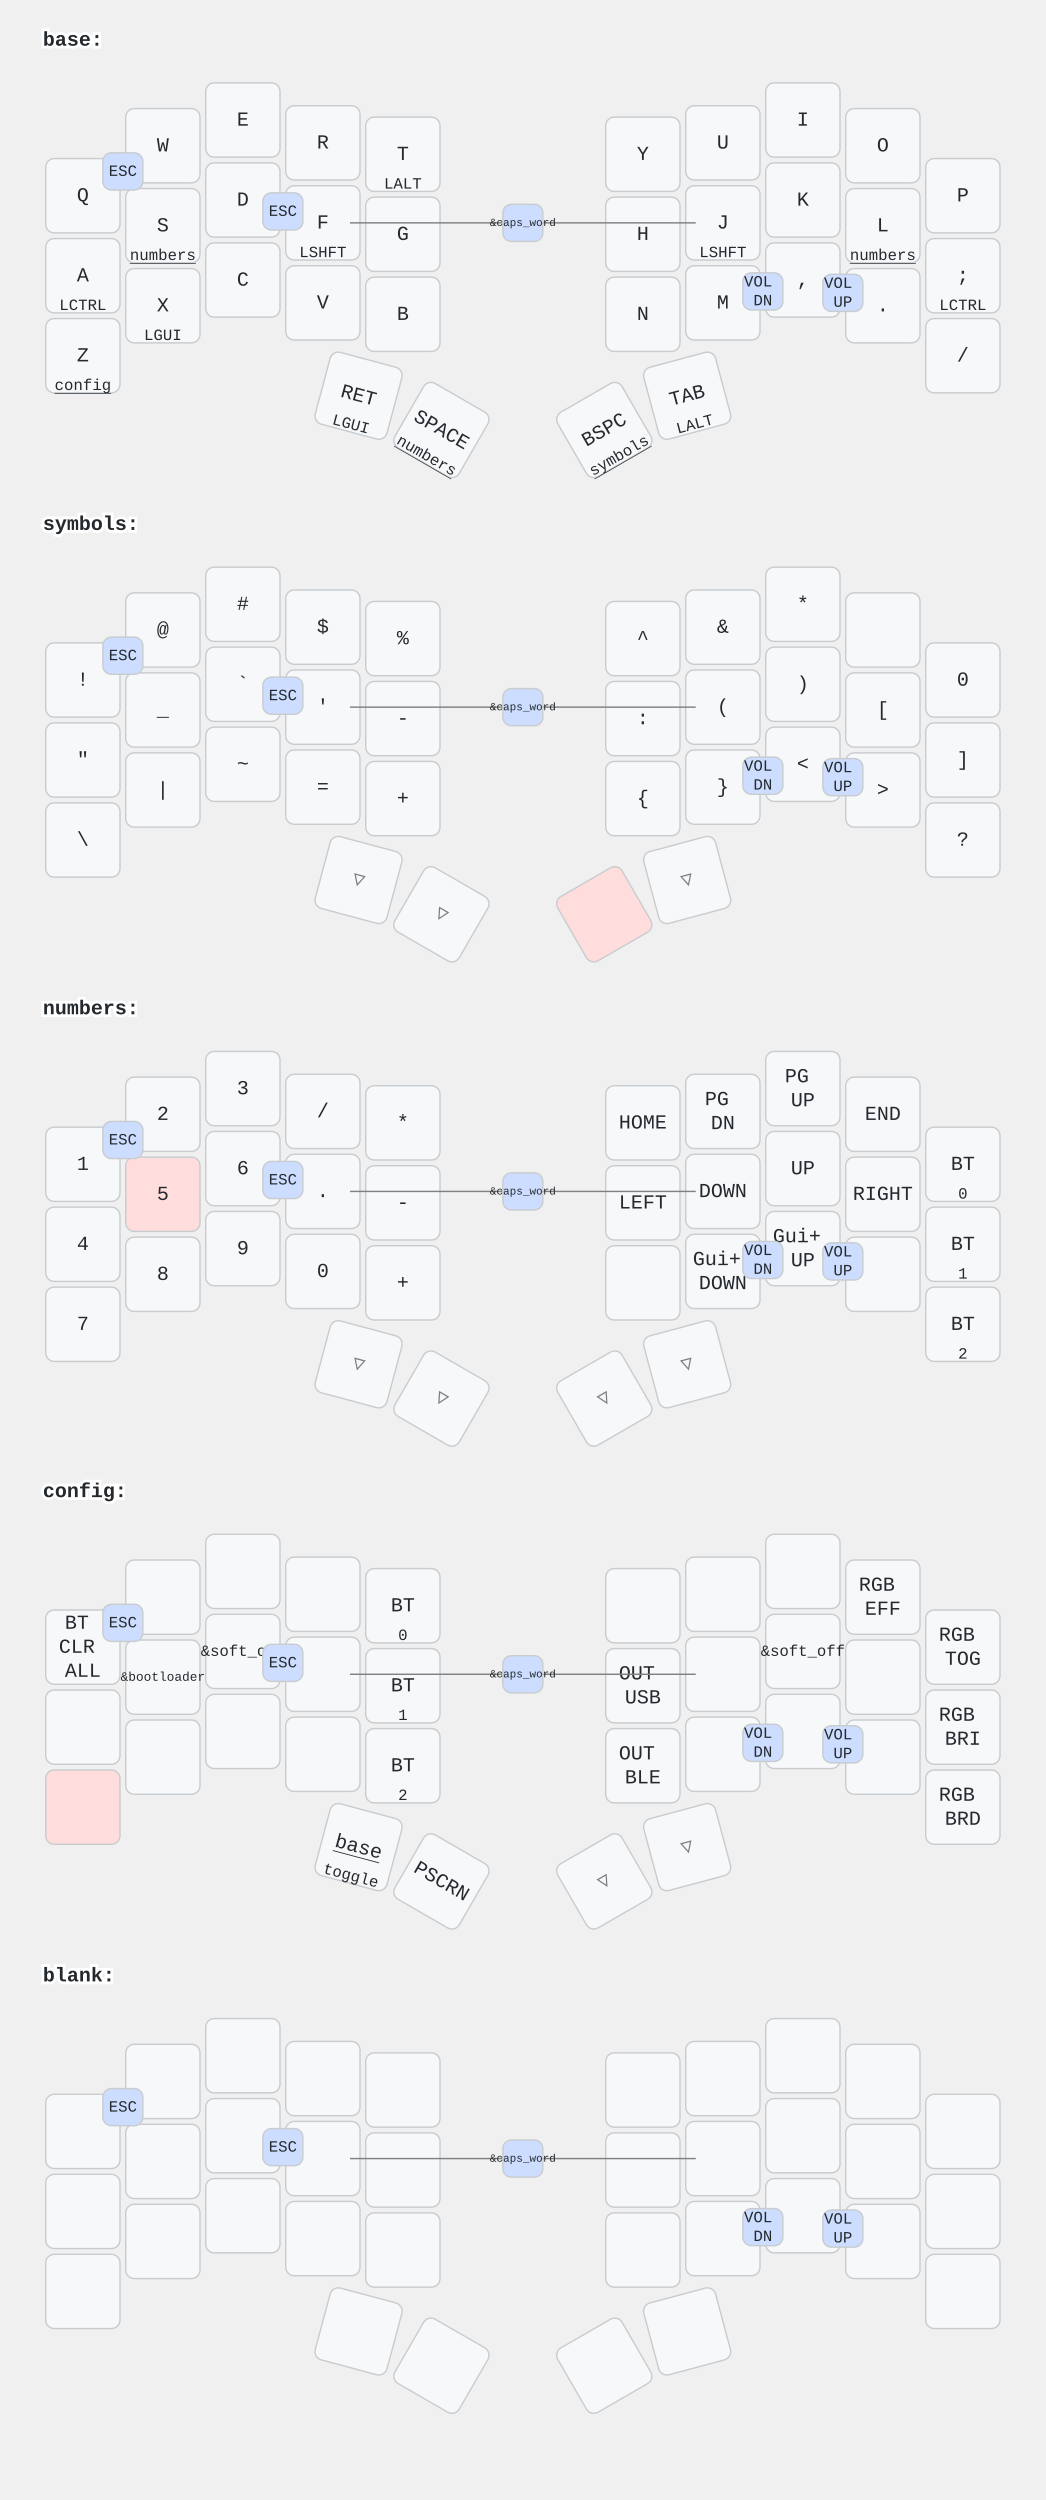
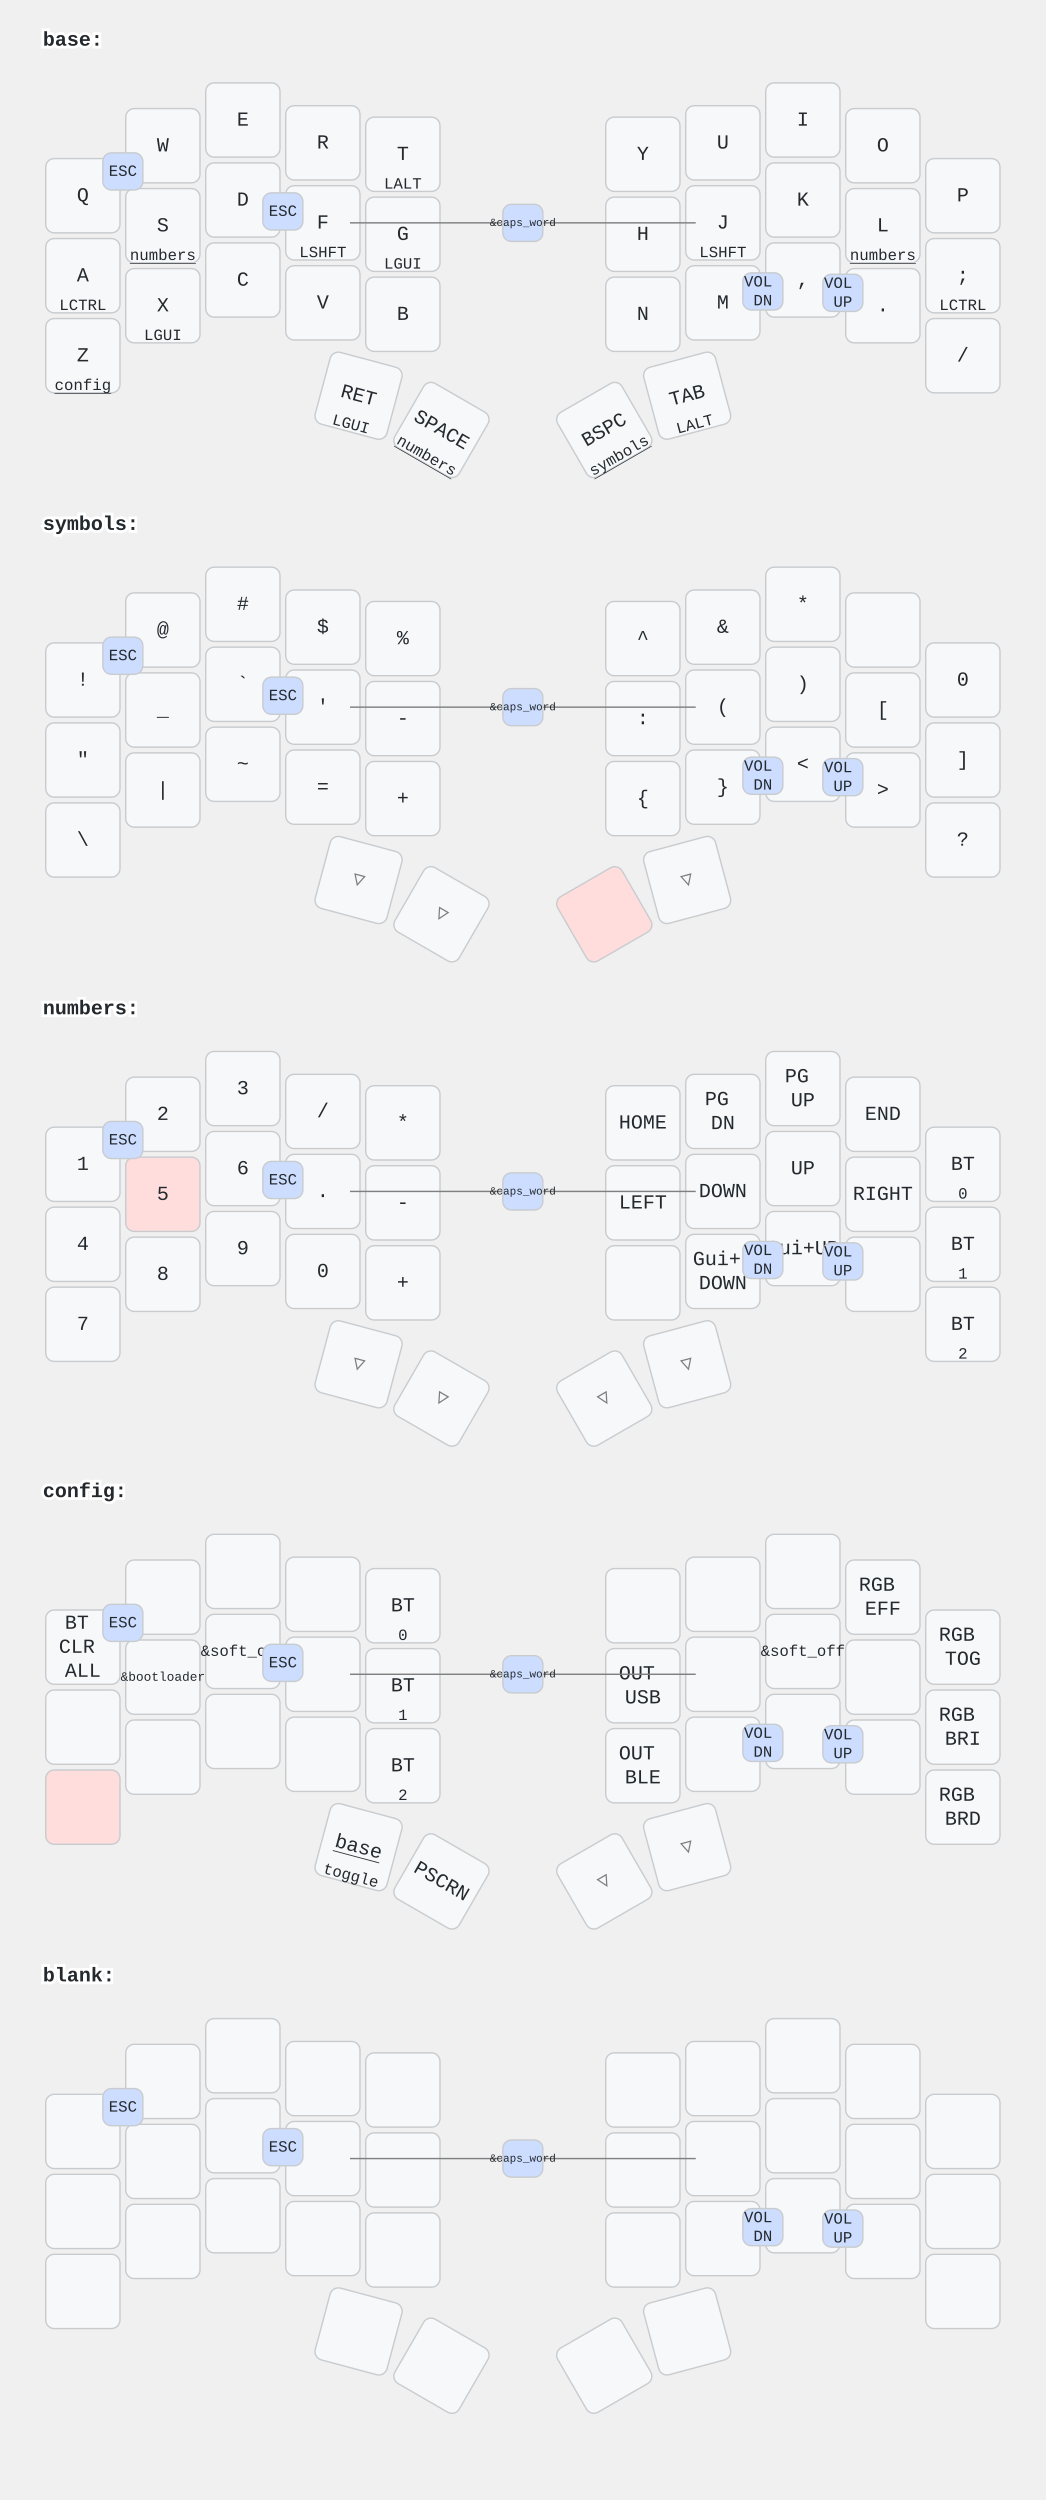
<svg xmlns="http://www.w3.org/2000/svg" width="732" height="1750" viewBox="0 0 732 1750" class="keymap">
  <style>/* inherit to force styles through use tags */
svg path {
    fill: inherit;
}

/* font and background color specifications */
svg.keymap {
    font-family: SFMono-Regular,Consolas,Liberation Mono,Menlo,monospace;
    font-size: 14px;
    font-kerning: normal;
    text-rendering: optimizeLegibility;
    fill: #24292e;
}

/* default key styling */
rect.key {
    fill: #f6f8fa;
}

rect.key, rect.combo {
    stroke: #c9cccf;
    stroke-width: 1;
}

/* default key side styling, only used is draw_key_sides is set */
rect.side {
    filter: brightness(90%);
}

/* color accent for combo boxes */
rect.combo, rect.combo-separate {
    fill: #cdf;
}

/* color accent for held keys */
rect.held, rect.combo.held {
    fill: #fdd;
}

/* color accent for ghost (optional) keys */
rect.ghost, rect.combo.ghost {
    stroke-dasharray: 4, 4;
    stroke-width: 2;
}

text {
    text-anchor: middle;
    dominant-baseline: middle;
}

/* styling for layer labels */
text.label {
    font-weight: bold;
    text-anchor: start;
    stroke: white;
    stroke-width: 4;
    paint-order: stroke;
}

/* styling for optional footer */
text.footer {
    text-anchor: end;
    dominant-baseline: auto;
    stroke: white;
    stroke-width: 4;
    paint-order: stroke;
}

- /* styling for combo tap, and key hold/shifted label text */
- text.combo, text.hold, text.shifted {
+ /* styling for combo tap, and key non-tap label text */
+ text.combo, text.hold, text.shifted, text.left, text.right {
    font-size: 11px;
}

text.hold {
    text-anchor: middle;
    dominant-baseline: auto;
}

text.shifted {
    text-anchor: middle;
    dominant-baseline: hanging;
}

+ text.left {
+     text-anchor: start;
+ }
+ 
+ text.right {
+     text-anchor: end;
+ }
+ 
text.layer-activator {
    text-decoration: underline;
}

/* styling for hold/shifted label text in combo box */
- text.combo.hold, text.combo.shifted {
+ text.combo.hold, text.combo.shifted, text.combo.left, text.combo.right {
    font-size: 8px;
}

/* lighter symbol for transparent keys */
text.trans {
    fill: #7b7e81;
}

/* styling for combo dendrons */
path.combo {
    stroke-width: 1;
    stroke: gray;
    fill: none;
}

/* Start Tabler Icons Cleanup */
/* cannot use height/width with glyphs */
.icon-tabler &gt; path {
    fill: inherit;
    stroke: inherit;
    stroke-width: 2;
}
/* hide tabler's default box */
.icon-tabler &gt; path[stroke="none"][fill="none"] {
    visibility: hidden;
}
/* End Tabler Icons Cleanup */
</style>
  <g transform="translate(30, 0)" class="layer-base">
    <text x="0" y="28" class="label" id="base">base:</text>
    <g transform="translate(0, 56)">
      <g transform="translate(28, 81)" class="key keypos-0">
        <rect rx="6" ry="6" x="-26" y="-26" width="52" height="52" class="key" />
        <text x="0" y="0" class="key tap">Q</text>
      </g>
      <g transform="translate(84, 46)" class="key keypos-1">
        <rect rx="6" ry="6" x="-26" y="-26" width="52" height="52" class="key" />
        <text x="0" y="0" class="key tap">W</text>
      </g>
      <g transform="translate(140, 28)" class="key keypos-2">
        <rect rx="6" ry="6" x="-26" y="-26" width="52" height="52" class="key" />
        <text x="0" y="0" class="key tap">E</text>
      </g>
      <g transform="translate(196, 44)" class="key keypos-3">
        <rect rx="6" ry="6" x="-26" y="-26" width="52" height="52" class="key" />
        <text x="0" y="0" class="key tap">R</text>
      </g>
      <g transform="translate(252, 52)" class="key keypos-4">
        <rect rx="6" ry="6" x="-26" y="-26" width="52" height="52" class="key" />
        <text x="0" y="0" class="key tap">T</text>
        <text x="0" y="24" class="key hold">LALT</text>
      </g>
      <g transform="translate(420, 52)" class="key keypos-5">
        <rect rx="6" ry="6" x="-26" y="-26" width="52" height="52" class="key" />
        <text x="0" y="0" class="key tap">Y</text>
      </g>
      <g transform="translate(476, 44)" class="key keypos-6">
        <rect rx="6" ry="6" x="-26" y="-26" width="52" height="52" class="key" />
        <text x="0" y="0" class="key tap">U</text>
      </g>
      <g transform="translate(532, 28)" class="key keypos-7">
        <rect rx="6" ry="6" x="-26" y="-26" width="52" height="52" class="key" />
        <text x="0" y="0" class="key tap">I</text>
      </g>
      <g transform="translate(588, 46)" class="key keypos-8">
        <rect rx="6" ry="6" x="-26" y="-26" width="52" height="52" class="key" />
        <text x="0" y="0" class="key tap">O</text>
      </g>
      <g transform="translate(644, 81)" class="key keypos-9">
        <rect rx="6" ry="6" x="-26" y="-26" width="52" height="52" class="key" />
        <text x="0" y="0" class="key tap">P</text>
      </g>
      <g transform="translate(28, 137)" class="key keypos-10">
        <rect rx="6" ry="6" x="-26" y="-26" width="52" height="52" class="key" />
        <text x="0" y="0" class="key tap">A</text>
        <text x="0" y="24" class="key hold">LCTRL</text>
      </g>
      <g transform="translate(84, 102)" class="key keypos-11">
        <rect rx="6" ry="6" x="-26" y="-26" width="52" height="52" class="key" />
        <text x="0" y="0" class="key tap">S</text>
        <a href="#numbers">
          <text x="0" y="24" class="key hold layer-activator">numbers</text>
        </a>
      </g>
      <g transform="translate(140, 84)" class="key keypos-12">
        <rect rx="6" ry="6" x="-26" y="-26" width="52" height="52" class="key" />
        <text x="0" y="0" class="key tap">D</text>
      </g>
      <g transform="translate(196, 100)" class="key keypos-13">
        <rect rx="6" ry="6" x="-26" y="-26" width="52" height="52" class="key" />
        <text x="0" y="0" class="key tap">F</text>
        <text x="0" y="24" class="key hold">LSHFT</text>
      </g>
      <g transform="translate(252, 108)" class="key keypos-14">
        <rect rx="6" ry="6" x="-26" y="-26" width="52" height="52" class="key" />
        <text x="0" y="0" class="key tap">G</text>
+         <text x="0" y="24" class="key hold">LGUI</text>
      </g>
      <g transform="translate(420, 108)" class="key keypos-15">
        <rect rx="6" ry="6" x="-26" y="-26" width="52" height="52" class="key" />
        <text x="0" y="0" class="key tap">H</text>
      </g>
      <g transform="translate(476, 100)" class="key keypos-16">
        <rect rx="6" ry="6" x="-26" y="-26" width="52" height="52" class="key" />
        <text x="0" y="0" class="key tap">J</text>
        <text x="0" y="24" class="key hold">LSHFT</text>
      </g>
      <g transform="translate(532, 84)" class="key keypos-17">
        <rect rx="6" ry="6" x="-26" y="-26" width="52" height="52" class="key" />
        <text x="0" y="0" class="key tap">K</text>
      </g>
      <g transform="translate(588, 102)" class="key keypos-18">
        <rect rx="6" ry="6" x="-26" y="-26" width="52" height="52" class="key" />
        <text x="0" y="0" class="key tap">L</text>
        <a href="#numbers">
          <text x="0" y="24" class="key hold layer-activator">numbers</text>
        </a>
      </g>
      <g transform="translate(644, 137)" class="key keypos-19">
        <rect rx="6" ry="6" x="-26" y="-26" width="52" height="52" class="key" />
        <text x="0" y="0" class="key tap">;</text>
        <text x="0" y="24" class="key hold">LCTRL</text>
      </g>
      <g transform="translate(28, 193)" class="key keypos-20">
        <rect rx="6" ry="6" x="-26" y="-26" width="52" height="52" class="key" />
        <text x="0" y="0" class="key tap">Z</text>
        <a href="#config">
          <text x="0" y="24" class="key hold layer-activator">config</text>
        </a>
      </g>
      <g transform="translate(84, 158)" class="key keypos-21">
        <rect rx="6" ry="6" x="-26" y="-26" width="52" height="52" class="key" />
        <text x="0" y="0" class="key tap">X</text>
        <text x="0" y="24" class="key hold">LGUI</text>
      </g>
      <g transform="translate(140, 140)" class="key keypos-22">
        <rect rx="6" ry="6" x="-26" y="-26" width="52" height="52" class="key" />
        <text x="0" y="0" class="key tap">C</text>
      </g>
      <g transform="translate(196, 156)" class="key keypos-23">
        <rect rx="6" ry="6" x="-26" y="-26" width="52" height="52" class="key" />
        <text x="0" y="0" class="key tap">V</text>
      </g>
      <g transform="translate(252, 164)" class="key keypos-24">
        <rect rx="6" ry="6" x="-26" y="-26" width="52" height="52" class="key" />
        <text x="0" y="0" class="key tap">B</text>
      </g>
      <g transform="translate(420, 164)" class="key keypos-25">
        <rect rx="6" ry="6" x="-26" y="-26" width="52" height="52" class="key" />
        <text x="0" y="0" class="key tap">N</text>
      </g>
      <g transform="translate(476, 156)" class="key keypos-26">
        <rect rx="6" ry="6" x="-26" y="-26" width="52" height="52" class="key" />
        <text x="0" y="0" class="key tap">M</text>
      </g>
      <g transform="translate(532, 140)" class="key keypos-27">
        <rect rx="6" ry="6" x="-26" y="-26" width="52" height="52" class="key" />
        <text x="0" y="0" class="key tap">,</text>
      </g>
      <g transform="translate(588, 158)" class="key keypos-28">
        <rect rx="6" ry="6" x="-26" y="-26" width="52" height="52" class="key" />
        <text x="0" y="0" class="key tap">.</text>
      </g>
      <g transform="translate(644, 193)" class="key keypos-29">
        <rect rx="6" ry="6" x="-26" y="-26" width="52" height="52" class="key" />
        <text x="0" y="0" class="key tap">/</text>
      </g>
      <g transform="translate(221, 221) rotate(15.0)" class="key keypos-30">
        <rect rx="6" ry="6" x="-26" y="-26" width="52" height="52" class="key" />
        <text x="0" y="0" class="key tap">RET</text>
        <text x="0" y="24" class="key hold">LGUI</text>
      </g>
      <g transform="translate(279, 245) rotate(30.0)" class="key keypos-31">
        <rect rx="6" ry="6" x="-26" y="-26" width="52" height="52" class="key" />
        <text x="0" y="0" class="key tap">SPACE</text>
        <a href="#numbers">
          <text x="0" y="24" class="key hold layer-activator">numbers</text>
        </a>
      </g>
      <g transform="translate(393, 245) rotate(-30.0)" class="key keypos-32">
        <rect rx="6" ry="6" x="-26" y="-26" width="52" height="52" class="key" />
        <text x="0" y="0" class="key tap">BSPC</text>
        <a href="#symbols">
          <text x="0" y="24" class="key hold layer-activator">symbols</text>
        </a>
      </g>
      <g transform="translate(451, 221) rotate(-15.0)" class="key keypos-33">
        <rect rx="6" ry="6" x="-26" y="-26" width="52" height="52" class="key" />
        <text x="0" y="0" class="key tap">TAB</text>
        <text x="0" y="24" class="key hold">LALT</text>
      </g>
      <g class="combo combopos-0">
        <rect rx="6" ry="6" x="154" y="79" width="28" height="26" class="combo" />
        <text x="168" y="92" class="combo tap">ESC</text>
      </g>
      <g class="combo combopos-1">
        <rect rx="6" ry="6" x="42" y="51" width="28" height="26" class="combo" />
        <text x="56" y="64" class="combo tap">ESC</text>
      </g>
      <g class="combo combopos-2">
        <rect rx="6" ry="6" x="490" y="135" width="28" height="26" class="combo" />
        <text x="504" y="148" class="combo tap">
          <tspan x="504" dy="-0.6em">VOL</tspan>
          <tspan x="504" dy="1.2em">DN</tspan>
        </text>
      </g>
      <g class="combo combopos-3">
        <rect rx="6" ry="6" x="546" y="136" width="28" height="26" class="combo" />
        <text x="560" y="149" class="combo tap">
          <tspan x="560" dy="-0.6em">VOL</tspan>
          <tspan x="560" dy="1.2em">UP</tspan>
        </text>
      </g>
      <g class="combo combopos-4">
        <path d="M336,100 l-121,0" class="combo" />
        <path d="M336,100 l121,0" class="combo" />
        <rect rx="6" ry="6" x="322" y="87" width="28" height="26" class="combo" />
        <text x="336" y="100" class="combo tap">
          <tspan style="font-size: 70%">&amp;caps_word</tspan>
        </text>
      </g>
    </g>
  </g>
  <g transform="translate(30, 339)" class="layer-symbols">
    <text x="0" y="28" class="label" id="symbols">symbols:</text>
    <g transform="translate(0, 56)">
      <g transform="translate(28, 81)" class="key keypos-0">
        <rect rx="6" ry="6" x="-26" y="-26" width="52" height="52" class="key" />
        <text x="0" y="0" class="key tap">!</text>
      </g>
      <g transform="translate(84, 46)" class="key keypos-1">
        <rect rx="6" ry="6" x="-26" y="-26" width="52" height="52" class="key" />
        <text x="0" y="0" class="key tap">@</text>
      </g>
      <g transform="translate(140, 28)" class="key keypos-2">
        <rect rx="6" ry="6" x="-26" y="-26" width="52" height="52" class="key" />
        <text x="0" y="0" class="key tap">#</text>
      </g>
      <g transform="translate(196, 44)" class="key keypos-3">
        <rect rx="6" ry="6" x="-26" y="-26" width="52" height="52" class="key" />
        <text x="0" y="0" class="key tap">$</text>
      </g>
      <g transform="translate(252, 52)" class="key keypos-4">
        <rect rx="6" ry="6" x="-26" y="-26" width="52" height="52" class="key" />
        <text x="0" y="0" class="key tap">%</text>
      </g>
      <g transform="translate(420, 52)" class="key keypos-5">
        <rect rx="6" ry="6" x="-26" y="-26" width="52" height="52" class="key" />
        <text x="0" y="0" class="key tap">^</text>
      </g>
      <g transform="translate(476, 44)" class="key keypos-6">
        <rect rx="6" ry="6" x="-26" y="-26" width="52" height="52" class="key" />
        <text x="0" y="0" class="key tap">&amp;</text>
      </g>
      <g transform="translate(532, 28)" class="key keypos-7">
        <rect rx="6" ry="6" x="-26" y="-26" width="52" height="52" class="key" />
        <text x="0" y="0" class="key tap">*</text>
      </g>
      <g transform="translate(588, 46)" class="key keypos-8">
        <rect rx="6" ry="6" x="-26" y="-26" width="52" height="52" class="key" />
      </g>
      <g transform="translate(644, 81)" class="key keypos-9">
        <rect rx="6" ry="6" x="-26" y="-26" width="52" height="52" class="key" />
        <text x="0" y="0" class="key tap">0</text>
      </g>
      <g transform="translate(28, 137)" class="key keypos-10">
        <rect rx="6" ry="6" x="-26" y="-26" width="52" height="52" class="key" />
        <text x="0" y="0" class="key tap">"</text>
      </g>
      <g transform="translate(84, 102)" class="key keypos-11">
        <rect rx="6" ry="6" x="-26" y="-26" width="52" height="52" class="key" />
        <text x="0" y="0" class="key tap">_</text>
      </g>
      <g transform="translate(140, 84)" class="key keypos-12">
        <rect rx="6" ry="6" x="-26" y="-26" width="52" height="52" class="key" />
        <text x="0" y="0" class="key tap">`</text>
      </g>
      <g transform="translate(196, 100)" class="key keypos-13">
        <rect rx="6" ry="6" x="-26" y="-26" width="52" height="52" class="key" />
        <text x="0" y="0" class="key tap">'</text>
      </g>
      <g transform="translate(252, 108)" class="key keypos-14">
        <rect rx="6" ry="6" x="-26" y="-26" width="52" height="52" class="key" />
        <text x="0" y="0" class="key tap">-</text>
      </g>
      <g transform="translate(420, 108)" class="key keypos-15">
        <rect rx="6" ry="6" x="-26" y="-26" width="52" height="52" class="key" />
        <text x="0" y="0" class="key tap">:</text>
      </g>
      <g transform="translate(476, 100)" class="key keypos-16">
        <rect rx="6" ry="6" x="-26" y="-26" width="52" height="52" class="key" />
        <text x="0" y="0" class="key tap">(</text>
      </g>
      <g transform="translate(532, 84)" class="key keypos-17">
        <rect rx="6" ry="6" x="-26" y="-26" width="52" height="52" class="key" />
        <text x="0" y="0" class="key tap">)</text>
      </g>
      <g transform="translate(588, 102)" class="key keypos-18">
        <rect rx="6" ry="6" x="-26" y="-26" width="52" height="52" class="key" />
        <text x="0" y="0" class="key tap">[</text>
      </g>
      <g transform="translate(644, 137)" class="key keypos-19">
        <rect rx="6" ry="6" x="-26" y="-26" width="52" height="52" class="key" />
        <text x="0" y="0" class="key tap">]</text>
      </g>
      <g transform="translate(28, 193)" class="key keypos-20">
        <rect rx="6" ry="6" x="-26" y="-26" width="52" height="52" class="key" />
        <text x="0" y="0" class="key tap">\</text>
      </g>
      <g transform="translate(84, 158)" class="key keypos-21">
        <rect rx="6" ry="6" x="-26" y="-26" width="52" height="52" class="key" />
        <text x="0" y="0" class="key tap">|</text>
      </g>
      <g transform="translate(140, 140)" class="key keypos-22">
        <rect rx="6" ry="6" x="-26" y="-26" width="52" height="52" class="key" />
        <text x="0" y="0" class="key tap">~</text>
      </g>
      <g transform="translate(196, 156)" class="key keypos-23">
        <rect rx="6" ry="6" x="-26" y="-26" width="52" height="52" class="key" />
        <text x="0" y="0" class="key tap">=</text>
      </g>
      <g transform="translate(252, 164)" class="key keypos-24">
        <rect rx="6" ry="6" x="-26" y="-26" width="52" height="52" class="key" />
        <text x="0" y="0" class="key tap">+</text>
      </g>
      <g transform="translate(420, 164)" class="key keypos-25">
        <rect rx="6" ry="6" x="-26" y="-26" width="52" height="52" class="key" />
        <text x="0" y="0" class="key tap">{</text>
      </g>
      <g transform="translate(476, 156)" class="key keypos-26">
        <rect rx="6" ry="6" x="-26" y="-26" width="52" height="52" class="key" />
        <text x="0" y="0" class="key tap">}</text>
      </g>
      <g transform="translate(532, 140)" class="key keypos-27">
        <rect rx="6" ry="6" x="-26" y="-26" width="52" height="52" class="key" />
        <text x="0" y="0" class="key tap">&lt;</text>
      </g>
      <g transform="translate(588, 158)" class="key keypos-28">
        <rect rx="6" ry="6" x="-26" y="-26" width="52" height="52" class="key" />
        <text x="0" y="0" class="key tap">&gt;</text>
      </g>
      <g transform="translate(644, 193)" class="key keypos-29">
        <rect rx="6" ry="6" x="-26" y="-26" width="52" height="52" class="key" />
        <text x="0" y="0" class="key tap">?</text>
      </g>
      <g transform="translate(221, 221) rotate(15.0)" class="key trans keypos-30">
        <rect rx="6" ry="6" x="-26" y="-26" width="52" height="52" class="key trans" />
        <text x="0" y="0" class="key trans tap">▽</text>
      </g>
      <g transform="translate(279, 245) rotate(30.0)" class="key trans keypos-31">
        <rect rx="6" ry="6" x="-26" y="-26" width="52" height="52" class="key trans" />
        <text x="0" y="0" class="key trans tap">▽</text>
      </g>
      <g transform="translate(393, 245) rotate(-30.0)" class="key held keypos-32">
        <rect rx="6" ry="6" x="-26" y="-26" width="52" height="52" class="key held" />
      </g>
      <g transform="translate(451, 221) rotate(-15.0)" class="key trans keypos-33">
        <rect rx="6" ry="6" x="-26" y="-26" width="52" height="52" class="key trans" />
        <text x="0" y="0" class="key trans tap">▽</text>
      </g>
      <g class="combo combopos-0">
        <rect rx="6" ry="6" x="154" y="79" width="28" height="26" class="combo" />
        <text x="168" y="92" class="combo tap">ESC</text>
      </g>
      <g class="combo combopos-1">
        <rect rx="6" ry="6" x="42" y="51" width="28" height="26" class="combo" />
        <text x="56" y="64" class="combo tap">ESC</text>
      </g>
      <g class="combo combopos-2">
        <rect rx="6" ry="6" x="490" y="135" width="28" height="26" class="combo" />
        <text x="504" y="148" class="combo tap">
          <tspan x="504" dy="-0.6em">VOL</tspan>
          <tspan x="504" dy="1.2em">DN</tspan>
        </text>
      </g>
      <g class="combo combopos-3">
        <rect rx="6" ry="6" x="546" y="136" width="28" height="26" class="combo" />
        <text x="560" y="149" class="combo tap">
          <tspan x="560" dy="-0.6em">VOL</tspan>
          <tspan x="560" dy="1.2em">UP</tspan>
        </text>
      </g>
      <g class="combo combopos-4">
        <path d="M336,100 l-121,0" class="combo" />
        <path d="M336,100 l121,0" class="combo" />
        <rect rx="6" ry="6" x="322" y="87" width="28" height="26" class="combo" />
        <text x="336" y="100" class="combo tap">
          <tspan style="font-size: 70%">&amp;caps_word</tspan>
        </text>
      </g>
    </g>
  </g>
  <g transform="translate(30, 678)" class="layer-numbers">
    <text x="0" y="28" class="label" id="numbers">numbers:</text>
    <g transform="translate(0, 56)">
      <g transform="translate(28, 81)" class="key keypos-0">
        <rect rx="6" ry="6" x="-26" y="-26" width="52" height="52" class="key" />
        <text x="0" y="0" class="key tap">1</text>
      </g>
      <g transform="translate(84, 46)" class="key keypos-1">
        <rect rx="6" ry="6" x="-26" y="-26" width="52" height="52" class="key" />
        <text x="0" y="0" class="key tap">2</text>
      </g>
      <g transform="translate(140, 28)" class="key keypos-2">
        <rect rx="6" ry="6" x="-26" y="-26" width="52" height="52" class="key" />
        <text x="0" y="0" class="key tap">3</text>
      </g>
      <g transform="translate(196, 44)" class="key keypos-3">
        <rect rx="6" ry="6" x="-26" y="-26" width="52" height="52" class="key" />
        <text x="0" y="0" class="key tap">/</text>
      </g>
      <g transform="translate(252, 52)" class="key keypos-4">
        <rect rx="6" ry="6" x="-26" y="-26" width="52" height="52" class="key" />
        <text x="0" y="0" class="key tap">*</text>
      </g>
      <g transform="translate(420, 52)" class="key keypos-5">
        <rect rx="6" ry="6" x="-26" y="-26" width="52" height="52" class="key" />
        <text x="0" y="0" class="key tap">HOME</text>
      </g>
      <g transform="translate(476, 44)" class="key keypos-6">
        <rect rx="6" ry="6" x="-26" y="-26" width="52" height="52" class="key" />
        <text x="0" y="0" class="key tap">
          <tspan x="0" dy="-0.6em">PG</tspan>
          <tspan x="0" dy="1.2em">DN</tspan>
        </text>
      </g>
      <g transform="translate(532, 28)" class="key keypos-7">
        <rect rx="6" ry="6" x="-26" y="-26" width="52" height="52" class="key" />
        <text x="0" y="0" class="key tap">
          <tspan x="0" dy="-0.6em">PG</tspan>
          <tspan x="0" dy="1.2em">UP</tspan>
        </text>
      </g>
      <g transform="translate(588, 46)" class="key keypos-8">
        <rect rx="6" ry="6" x="-26" y="-26" width="52" height="52" class="key" />
        <text x="0" y="0" class="key tap">END</text>
      </g>
      <g transform="translate(644, 81)" class="key keypos-9">
        <rect rx="6" ry="6" x="-26" y="-26" width="52" height="52" class="key" />
        <text x="0" y="0" class="key tap">BT</text>
        <text x="0" y="24" class="key hold">0</text>
      </g>
      <g transform="translate(28, 137)" class="key keypos-10">
        <rect rx="6" ry="6" x="-26" y="-26" width="52" height="52" class="key" />
        <text x="0" y="0" class="key tap">4</text>
      </g>
      <g transform="translate(84, 102)" class="key held keypos-11">
        <rect rx="6" ry="6" x="-26" y="-26" width="52" height="52" class="key held" />
        <text x="0" y="0" class="key held tap">5</text>
      </g>
      <g transform="translate(140, 84)" class="key keypos-12">
        <rect rx="6" ry="6" x="-26" y="-26" width="52" height="52" class="key" />
        <text x="0" y="0" class="key tap">6</text>
      </g>
      <g transform="translate(196, 100)" class="key keypos-13">
        <rect rx="6" ry="6" x="-26" y="-26" width="52" height="52" class="key" />
        <text x="0" y="0" class="key tap">.</text>
      </g>
      <g transform="translate(252, 108)" class="key keypos-14">
        <rect rx="6" ry="6" x="-26" y="-26" width="52" height="52" class="key" />
        <text x="0" y="0" class="key tap">-</text>
      </g>
      <g transform="translate(420, 108)" class="key keypos-15">
        <rect rx="6" ry="6" x="-26" y="-26" width="52" height="52" class="key" />
        <text x="0" y="0" class="key tap">LEFT</text>
      </g>
      <g transform="translate(476, 100)" class="key keypos-16">
        <rect rx="6" ry="6" x="-26" y="-26" width="52" height="52" class="key" />
        <text x="0" y="0" class="key tap">DOWN</text>
      </g>
      <g transform="translate(532, 84)" class="key keypos-17">
        <rect rx="6" ry="6" x="-26" y="-26" width="52" height="52" class="key" />
        <text x="0" y="0" class="key tap">UP</text>
      </g>
      <g transform="translate(588, 102)" class="key keypos-18">
        <rect rx="6" ry="6" x="-26" y="-26" width="52" height="52" class="key" />
        <text x="0" y="0" class="key tap">RIGHT</text>
      </g>
      <g transform="translate(644, 137)" class="key keypos-19">
        <rect rx="6" ry="6" x="-26" y="-26" width="52" height="52" class="key" />
        <text x="0" y="0" class="key tap">BT</text>
        <text x="0" y="24" class="key hold">1</text>
      </g>
      <g transform="translate(28, 193)" class="key keypos-20">
        <rect rx="6" ry="6" x="-26" y="-26" width="52" height="52" class="key" />
        <text x="0" y="0" class="key tap">7</text>
      </g>
      <g transform="translate(84, 158)" class="key keypos-21">
        <rect rx="6" ry="6" x="-26" y="-26" width="52" height="52" class="key" />
        <text x="0" y="0" class="key tap">8</text>
      </g>
      <g transform="translate(140, 140)" class="key keypos-22">
        <rect rx="6" ry="6" x="-26" y="-26" width="52" height="52" class="key" />
        <text x="0" y="0" class="key tap">9</text>
      </g>
      <g transform="translate(196, 156)" class="key keypos-23">
        <rect rx="6" ry="6" x="-26" y="-26" width="52" height="52" class="key" />
        <text x="0" y="0" class="key tap">0</text>
      </g>
      <g transform="translate(252, 164)" class="key keypos-24">
        <rect rx="6" ry="6" x="-26" y="-26" width="52" height="52" class="key" />
        <text x="0" y="0" class="key tap">+</text>
      </g>
      <g transform="translate(420, 164)" class="key keypos-25">
        <rect rx="6" ry="6" x="-26" y="-26" width="52" height="52" class="key" />
      </g>
      <g transform="translate(476, 156)" class="key keypos-26">
        <rect rx="6" ry="6" x="-26" y="-26" width="52" height="52" class="key" />
        <text x="0" y="0" class="key tap">
          <tspan x="0" dy="-0.6em">Gui+</tspan>
          <tspan x="0" dy="1.2em">DOWN</tspan>
        </text>
      </g>
      <g transform="translate(532, 140)" class="key keypos-27">
        <rect rx="6" ry="6" x="-26" y="-26" width="52" height="52" class="key" />
-         <text x="0" y="0" class="key tap">
-           <tspan x="0" dy="-0.6em">Gui+</tspan>
-           <tspan x="0" dy="1.2em">UP</tspan>
-         </text>
+         <text x="0" y="0" class="key tap">Gui+UP</text>
      </g>
      <g transform="translate(588, 158)" class="key keypos-28">
        <rect rx="6" ry="6" x="-26" y="-26" width="52" height="52" class="key" />
      </g>
      <g transform="translate(644, 193)" class="key keypos-29">
        <rect rx="6" ry="6" x="-26" y="-26" width="52" height="52" class="key" />
        <text x="0" y="0" class="key tap">BT</text>
        <text x="0" y="24" class="key hold">2</text>
      </g>
      <g transform="translate(221, 221) rotate(15.0)" class="key trans keypos-30">
        <rect rx="6" ry="6" x="-26" y="-26" width="52" height="52" class="key trans" />
        <text x="0" y="0" class="key trans tap">▽</text>
      </g>
      <g transform="translate(279, 245) rotate(30.0)" class="key trans keypos-31">
        <rect rx="6" ry="6" x="-26" y="-26" width="52" height="52" class="key trans" />
        <text x="0" y="0" class="key trans tap">▽</text>
      </g>
      <g transform="translate(393, 245) rotate(-30.0)" class="key trans keypos-32">
        <rect rx="6" ry="6" x="-26" y="-26" width="52" height="52" class="key trans" />
        <text x="0" y="0" class="key trans tap">▽</text>
      </g>
      <g transform="translate(451, 221) rotate(-15.0)" class="key trans keypos-33">
        <rect rx="6" ry="6" x="-26" y="-26" width="52" height="52" class="key trans" />
        <text x="0" y="0" class="key trans tap">▽</text>
      </g>
      <g class="combo combopos-0">
        <rect rx="6" ry="6" x="154" y="79" width="28" height="26" class="combo" />
        <text x="168" y="92" class="combo tap">ESC</text>
      </g>
      <g class="combo combopos-1">
        <rect rx="6" ry="6" x="42" y="51" width="28" height="26" class="combo" />
        <text x="56" y="64" class="combo tap">ESC</text>
      </g>
      <g class="combo combopos-2">
        <rect rx="6" ry="6" x="490" y="135" width="28" height="26" class="combo" />
        <text x="504" y="148" class="combo tap">
          <tspan x="504" dy="-0.6em">VOL</tspan>
          <tspan x="504" dy="1.2em">DN</tspan>
        </text>
      </g>
      <g class="combo combopos-3">
        <rect rx="6" ry="6" x="546" y="136" width="28" height="26" class="combo" />
        <text x="560" y="149" class="combo tap">
          <tspan x="560" dy="-0.6em">VOL</tspan>
          <tspan x="560" dy="1.2em">UP</tspan>
        </text>
      </g>
      <g class="combo combopos-4">
        <path d="M336,100 l-121,0" class="combo" />
        <path d="M336,100 l121,0" class="combo" />
        <rect rx="6" ry="6" x="322" y="87" width="28" height="26" class="combo" />
        <text x="336" y="100" class="combo tap">
          <tspan style="font-size: 70%">&amp;caps_word</tspan>
        </text>
      </g>
    </g>
  </g>
  <g transform="translate(30, 1016)" class="layer-config">
    <text x="0" y="28" class="label" id="config">config:</text>
    <g transform="translate(0, 56)">
      <g transform="translate(28, 81)" class="key keypos-0">
        <rect rx="6" ry="6" x="-26" y="-26" width="52" height="52" class="key" />
        <text x="0" y="0" class="key tap">
          <tspan x="0" dy="-1.2em">BT</tspan>
          <tspan x="0" dy="1.2em">CLR</tspan>
          <tspan x="0" dy="1.2em">ALL</tspan>
        </text>
      </g>
      <g transform="translate(84, 46)" class="key keypos-1">
        <rect rx="6" ry="6" x="-26" y="-26" width="52" height="52" class="key" />
      </g>
      <g transform="translate(140, 28)" class="key keypos-2">
        <rect rx="6" ry="6" x="-26" y="-26" width="52" height="52" class="key" />
      </g>
      <g transform="translate(196, 44)" class="key keypos-3">
        <rect rx="6" ry="6" x="-26" y="-26" width="52" height="52" class="key" />
      </g>
      <g transform="translate(252, 52)" class="key keypos-4">
        <rect rx="6" ry="6" x="-26" y="-26" width="52" height="52" class="key" />
        <text x="0" y="0" class="key tap">BT</text>
        <text x="0" y="24" class="key hold">0</text>
      </g>
      <g transform="translate(420, 52)" class="key keypos-5">
        <rect rx="6" ry="6" x="-26" y="-26" width="52" height="52" class="key" />
      </g>
      <g transform="translate(476, 44)" class="key keypos-6">
        <rect rx="6" ry="6" x="-26" y="-26" width="52" height="52" class="key" />
      </g>
      <g transform="translate(532, 28)" class="key keypos-7">
        <rect rx="6" ry="6" x="-26" y="-26" width="52" height="52" class="key" />
      </g>
      <g transform="translate(588, 46)" class="key keypos-8">
        <rect rx="6" ry="6" x="-26" y="-26" width="52" height="52" class="key" />
        <text x="0" y="0" class="key tap">
          <tspan x="0" dy="-0.6em">RGB</tspan>
          <tspan x="0" dy="1.2em">EFF</tspan>
        </text>
      </g>
      <g transform="translate(644, 81)" class="key keypos-9">
        <rect rx="6" ry="6" x="-26" y="-26" width="52" height="52" class="key" />
        <text x="0" y="0" class="key tap">
          <tspan x="0" dy="-0.6em">RGB</tspan>
          <tspan x="0" dy="1.2em">TOG</tspan>
        </text>
      </g>
      <g transform="translate(28, 137)" class="key keypos-10">
        <rect rx="6" ry="6" x="-26" y="-26" width="52" height="52" class="key" />
      </g>
      <g transform="translate(84, 102)" class="key keypos-11">
        <rect rx="6" ry="6" x="-26" y="-26" width="52" height="52" class="key" />
        <text x="0" y="0" class="key tap">
          <tspan style="font-size: 64%">&amp;bootloader</tspan>
        </text>
      </g>
      <g transform="translate(140, 84)" class="key keypos-12">
        <rect rx="6" ry="6" x="-26" y="-26" width="52" height="52" class="key" />
        <text x="0" y="0" class="key tap">
          <tspan style="font-size: 78%">&amp;soft_off</tspan>
        </text>
      </g>
      <g transform="translate(196, 100)" class="key keypos-13">
        <rect rx="6" ry="6" x="-26" y="-26" width="52" height="52" class="key" />
      </g>
      <g transform="translate(252, 108)" class="key keypos-14">
        <rect rx="6" ry="6" x="-26" y="-26" width="52" height="52" class="key" />
        <text x="0" y="0" class="key tap">BT</text>
        <text x="0" y="24" class="key hold">1</text>
      </g>
      <g transform="translate(420, 108)" class="key keypos-15">
        <rect rx="6" ry="6" x="-26" y="-26" width="52" height="52" class="key" />
        <text x="0" y="0" class="key tap">
          <tspan x="0" dy="-0.6em">OUT</tspan>
          <tspan x="0" dy="1.2em">USB</tspan>
        </text>
      </g>
      <g transform="translate(476, 100)" class="key keypos-16">
        <rect rx="6" ry="6" x="-26" y="-26" width="52" height="52" class="key" />
      </g>
      <g transform="translate(532, 84)" class="key keypos-17">
        <rect rx="6" ry="6" x="-26" y="-26" width="52" height="52" class="key" />
        <text x="0" y="0" class="key tap">
          <tspan style="font-size: 78%">&amp;soft_off</tspan>
        </text>
      </g>
      <g transform="translate(588, 102)" class="key keypos-18">
        <rect rx="6" ry="6" x="-26" y="-26" width="52" height="52" class="key" />
      </g>
      <g transform="translate(644, 137)" class="key keypos-19">
        <rect rx="6" ry="6" x="-26" y="-26" width="52" height="52" class="key" />
        <text x="0" y="0" class="key tap">
          <tspan x="0" dy="-0.6em">RGB</tspan>
          <tspan x="0" dy="1.2em">BRI</tspan>
        </text>
      </g>
      <g transform="translate(28, 193)" class="key held keypos-20">
        <rect rx="6" ry="6" x="-26" y="-26" width="52" height="52" class="key held" />
      </g>
      <g transform="translate(84, 158)" class="key keypos-21">
        <rect rx="6" ry="6" x="-26" y="-26" width="52" height="52" class="key" />
      </g>
      <g transform="translate(140, 140)" class="key keypos-22">
        <rect rx="6" ry="6" x="-26" y="-26" width="52" height="52" class="key" />
      </g>
      <g transform="translate(196, 156)" class="key keypos-23">
        <rect rx="6" ry="6" x="-26" y="-26" width="52" height="52" class="key" />
      </g>
      <g transform="translate(252, 164)" class="key keypos-24">
        <rect rx="6" ry="6" x="-26" y="-26" width="52" height="52" class="key" />
        <text x="0" y="0" class="key tap">BT</text>
        <text x="0" y="24" class="key hold">2</text>
      </g>
      <g transform="translate(420, 164)" class="key keypos-25">
        <rect rx="6" ry="6" x="-26" y="-26" width="52" height="52" class="key" />
        <text x="0" y="0" class="key tap">
          <tspan x="0" dy="-0.6em">OUT</tspan>
          <tspan x="0" dy="1.2em">BLE</tspan>
        </text>
      </g>
      <g transform="translate(476, 156)" class="key keypos-26">
        <rect rx="6" ry="6" x="-26" y="-26" width="52" height="52" class="key" />
      </g>
      <g transform="translate(532, 140)" class="key keypos-27">
        <rect rx="6" ry="6" x="-26" y="-26" width="52" height="52" class="key" />
      </g>
      <g transform="translate(588, 158)" class="key keypos-28">
        <rect rx="6" ry="6" x="-26" y="-26" width="52" height="52" class="key" />
      </g>
      <g transform="translate(644, 193)" class="key keypos-29">
        <rect rx="6" ry="6" x="-26" y="-26" width="52" height="52" class="key" />
        <text x="0" y="0" class="key tap">
          <tspan x="0" dy="-0.6em">RGB</tspan>
          <tspan x="0" dy="1.2em">BRD</tspan>
        </text>
      </g>
      <g transform="translate(221, 221) rotate(15.0)" class="key keypos-30">
        <rect rx="6" ry="6" x="-26" y="-26" width="52" height="52" class="key" />
        <a href="#base">
          <text x="0" y="0" class="key tap layer-activator">base</text>
        </a>
        <text x="0" y="24" class="key hold">toggle</text>
      </g>
      <g transform="translate(279, 245) rotate(30.0)" class="key keypos-31">
        <rect rx="6" ry="6" x="-26" y="-26" width="52" height="52" class="key" />
        <text x="0" y="0" class="key tap">PSCRN</text>
      </g>
      <g transform="translate(393, 245) rotate(-30.0)" class="key trans keypos-32">
        <rect rx="6" ry="6" x="-26" y="-26" width="52" height="52" class="key trans" />
        <text x="0" y="0" class="key trans tap">▽</text>
      </g>
      <g transform="translate(451, 221) rotate(-15.0)" class="key trans keypos-33">
        <rect rx="6" ry="6" x="-26" y="-26" width="52" height="52" class="key trans" />
        <text x="0" y="0" class="key trans tap">▽</text>
      </g>
      <g class="combo combopos-0">
        <rect rx="6" ry="6" x="154" y="79" width="28" height="26" class="combo" />
        <text x="168" y="92" class="combo tap">ESC</text>
      </g>
      <g class="combo combopos-1">
        <rect rx="6" ry="6" x="42" y="51" width="28" height="26" class="combo" />
        <text x="56" y="64" class="combo tap">ESC</text>
      </g>
      <g class="combo combopos-2">
        <rect rx="6" ry="6" x="490" y="135" width="28" height="26" class="combo" />
        <text x="504" y="148" class="combo tap">
          <tspan x="504" dy="-0.6em">VOL</tspan>
          <tspan x="504" dy="1.2em">DN</tspan>
        </text>
      </g>
      <g class="combo combopos-3">
        <rect rx="6" ry="6" x="546" y="136" width="28" height="26" class="combo" />
        <text x="560" y="149" class="combo tap">
          <tspan x="560" dy="-0.6em">VOL</tspan>
          <tspan x="560" dy="1.2em">UP</tspan>
        </text>
      </g>
      <g class="combo combopos-4">
        <path d="M336,100 l-121,0" class="combo" />
        <path d="M336,100 l121,0" class="combo" />
        <rect rx="6" ry="6" x="322" y="87" width="28" height="26" class="combo" />
        <text x="336" y="100" class="combo tap">
          <tspan style="font-size: 70%">&amp;caps_word</tspan>
        </text>
      </g>
    </g>
  </g>
  <g transform="translate(30, 1355)" class="layer-blank">
    <text x="0" y="28" class="label" id="blank">blank:</text>
    <g transform="translate(0, 56)">
      <g transform="translate(28, 81)" class="key keypos-0">
        <rect rx="6" ry="6" x="-26" y="-26" width="52" height="52" class="key" />
      </g>
      <g transform="translate(84, 46)" class="key keypos-1">
        <rect rx="6" ry="6" x="-26" y="-26" width="52" height="52" class="key" />
      </g>
      <g transform="translate(140, 28)" class="key keypos-2">
        <rect rx="6" ry="6" x="-26" y="-26" width="52" height="52" class="key" />
      </g>
      <g transform="translate(196, 44)" class="key keypos-3">
        <rect rx="6" ry="6" x="-26" y="-26" width="52" height="52" class="key" />
      </g>
      <g transform="translate(252, 52)" class="key keypos-4">
        <rect rx="6" ry="6" x="-26" y="-26" width="52" height="52" class="key" />
      </g>
      <g transform="translate(420, 52)" class="key keypos-5">
        <rect rx="6" ry="6" x="-26" y="-26" width="52" height="52" class="key" />
      </g>
      <g transform="translate(476, 44)" class="key keypos-6">
        <rect rx="6" ry="6" x="-26" y="-26" width="52" height="52" class="key" />
      </g>
      <g transform="translate(532, 28)" class="key keypos-7">
        <rect rx="6" ry="6" x="-26" y="-26" width="52" height="52" class="key" />
      </g>
      <g transform="translate(588, 46)" class="key keypos-8">
        <rect rx="6" ry="6" x="-26" y="-26" width="52" height="52" class="key" />
      </g>
      <g transform="translate(644, 81)" class="key keypos-9">
        <rect rx="6" ry="6" x="-26" y="-26" width="52" height="52" class="key" />
      </g>
      <g transform="translate(28, 137)" class="key keypos-10">
        <rect rx="6" ry="6" x="-26" y="-26" width="52" height="52" class="key" />
      </g>
      <g transform="translate(84, 102)" class="key keypos-11">
        <rect rx="6" ry="6" x="-26" y="-26" width="52" height="52" class="key" />
      </g>
      <g transform="translate(140, 84)" class="key keypos-12">
        <rect rx="6" ry="6" x="-26" y="-26" width="52" height="52" class="key" />
      </g>
      <g transform="translate(196, 100)" class="key keypos-13">
        <rect rx="6" ry="6" x="-26" y="-26" width="52" height="52" class="key" />
      </g>
      <g transform="translate(252, 108)" class="key keypos-14">
        <rect rx="6" ry="6" x="-26" y="-26" width="52" height="52" class="key" />
      </g>
      <g transform="translate(420, 108)" class="key keypos-15">
        <rect rx="6" ry="6" x="-26" y="-26" width="52" height="52" class="key" />
      </g>
      <g transform="translate(476, 100)" class="key keypos-16">
        <rect rx="6" ry="6" x="-26" y="-26" width="52" height="52" class="key" />
      </g>
      <g transform="translate(532, 84)" class="key keypos-17">
        <rect rx="6" ry="6" x="-26" y="-26" width="52" height="52" class="key" />
      </g>
      <g transform="translate(588, 102)" class="key keypos-18">
        <rect rx="6" ry="6" x="-26" y="-26" width="52" height="52" class="key" />
      </g>
      <g transform="translate(644, 137)" class="key keypos-19">
        <rect rx="6" ry="6" x="-26" y="-26" width="52" height="52" class="key" />
      </g>
      <g transform="translate(28, 193)" class="key keypos-20">
        <rect rx="6" ry="6" x="-26" y="-26" width="52" height="52" class="key" />
      </g>
      <g transform="translate(84, 158)" class="key keypos-21">
        <rect rx="6" ry="6" x="-26" y="-26" width="52" height="52" class="key" />
      </g>
      <g transform="translate(140, 140)" class="key keypos-22">
        <rect rx="6" ry="6" x="-26" y="-26" width="52" height="52" class="key" />
      </g>
      <g transform="translate(196, 156)" class="key keypos-23">
        <rect rx="6" ry="6" x="-26" y="-26" width="52" height="52" class="key" />
      </g>
      <g transform="translate(252, 164)" class="key keypos-24">
        <rect rx="6" ry="6" x="-26" y="-26" width="52" height="52" class="key" />
      </g>
      <g transform="translate(420, 164)" class="key keypos-25">
        <rect rx="6" ry="6" x="-26" y="-26" width="52" height="52" class="key" />
      </g>
      <g transform="translate(476, 156)" class="key keypos-26">
        <rect rx="6" ry="6" x="-26" y="-26" width="52" height="52" class="key" />
      </g>
      <g transform="translate(532, 140)" class="key keypos-27">
        <rect rx="6" ry="6" x="-26" y="-26" width="52" height="52" class="key" />
      </g>
      <g transform="translate(588, 158)" class="key keypos-28">
        <rect rx="6" ry="6" x="-26" y="-26" width="52" height="52" class="key" />
      </g>
      <g transform="translate(644, 193)" class="key keypos-29">
        <rect rx="6" ry="6" x="-26" y="-26" width="52" height="52" class="key" />
      </g>
      <g transform="translate(221, 221) rotate(15.0)" class="key keypos-30">
        <rect rx="6" ry="6" x="-26" y="-26" width="52" height="52" class="key" />
      </g>
      <g transform="translate(279, 245) rotate(30.0)" class="key keypos-31">
        <rect rx="6" ry="6" x="-26" y="-26" width="52" height="52" class="key" />
      </g>
      <g transform="translate(393, 245) rotate(-30.0)" class="key keypos-32">
        <rect rx="6" ry="6" x="-26" y="-26" width="52" height="52" class="key" />
      </g>
      <g transform="translate(451, 221) rotate(-15.0)" class="key keypos-33">
        <rect rx="6" ry="6" x="-26" y="-26" width="52" height="52" class="key" />
      </g>
      <g class="combo combopos-0">
        <rect rx="6" ry="6" x="154" y="79" width="28" height="26" class="combo" />
        <text x="168" y="92" class="combo tap">ESC</text>
      </g>
      <g class="combo combopos-1">
        <rect rx="6" ry="6" x="42" y="51" width="28" height="26" class="combo" />
        <text x="56" y="64" class="combo tap">ESC</text>
      </g>
      <g class="combo combopos-2">
        <rect rx="6" ry="6" x="490" y="135" width="28" height="26" class="combo" />
        <text x="504" y="148" class="combo tap">
          <tspan x="504" dy="-0.6em">VOL</tspan>
          <tspan x="504" dy="1.2em">DN</tspan>
        </text>
      </g>
      <g class="combo combopos-3">
        <rect rx="6" ry="6" x="546" y="136" width="28" height="26" class="combo" />
        <text x="560" y="149" class="combo tap">
          <tspan x="560" dy="-0.6em">VOL</tspan>
          <tspan x="560" dy="1.2em">UP</tspan>
        </text>
      </g>
      <g class="combo combopos-4">
        <path d="M336,100 l-121,0" class="combo" />
        <path d="M336,100 l121,0" class="combo" />
        <rect rx="6" ry="6" x="322" y="87" width="28" height="26" class="combo" />
        <text x="336" y="100" class="combo tap">
          <tspan style="font-size: 70%">&amp;caps_word</tspan>
        </text>
      </g>
    </g>
  </g>
</svg>
